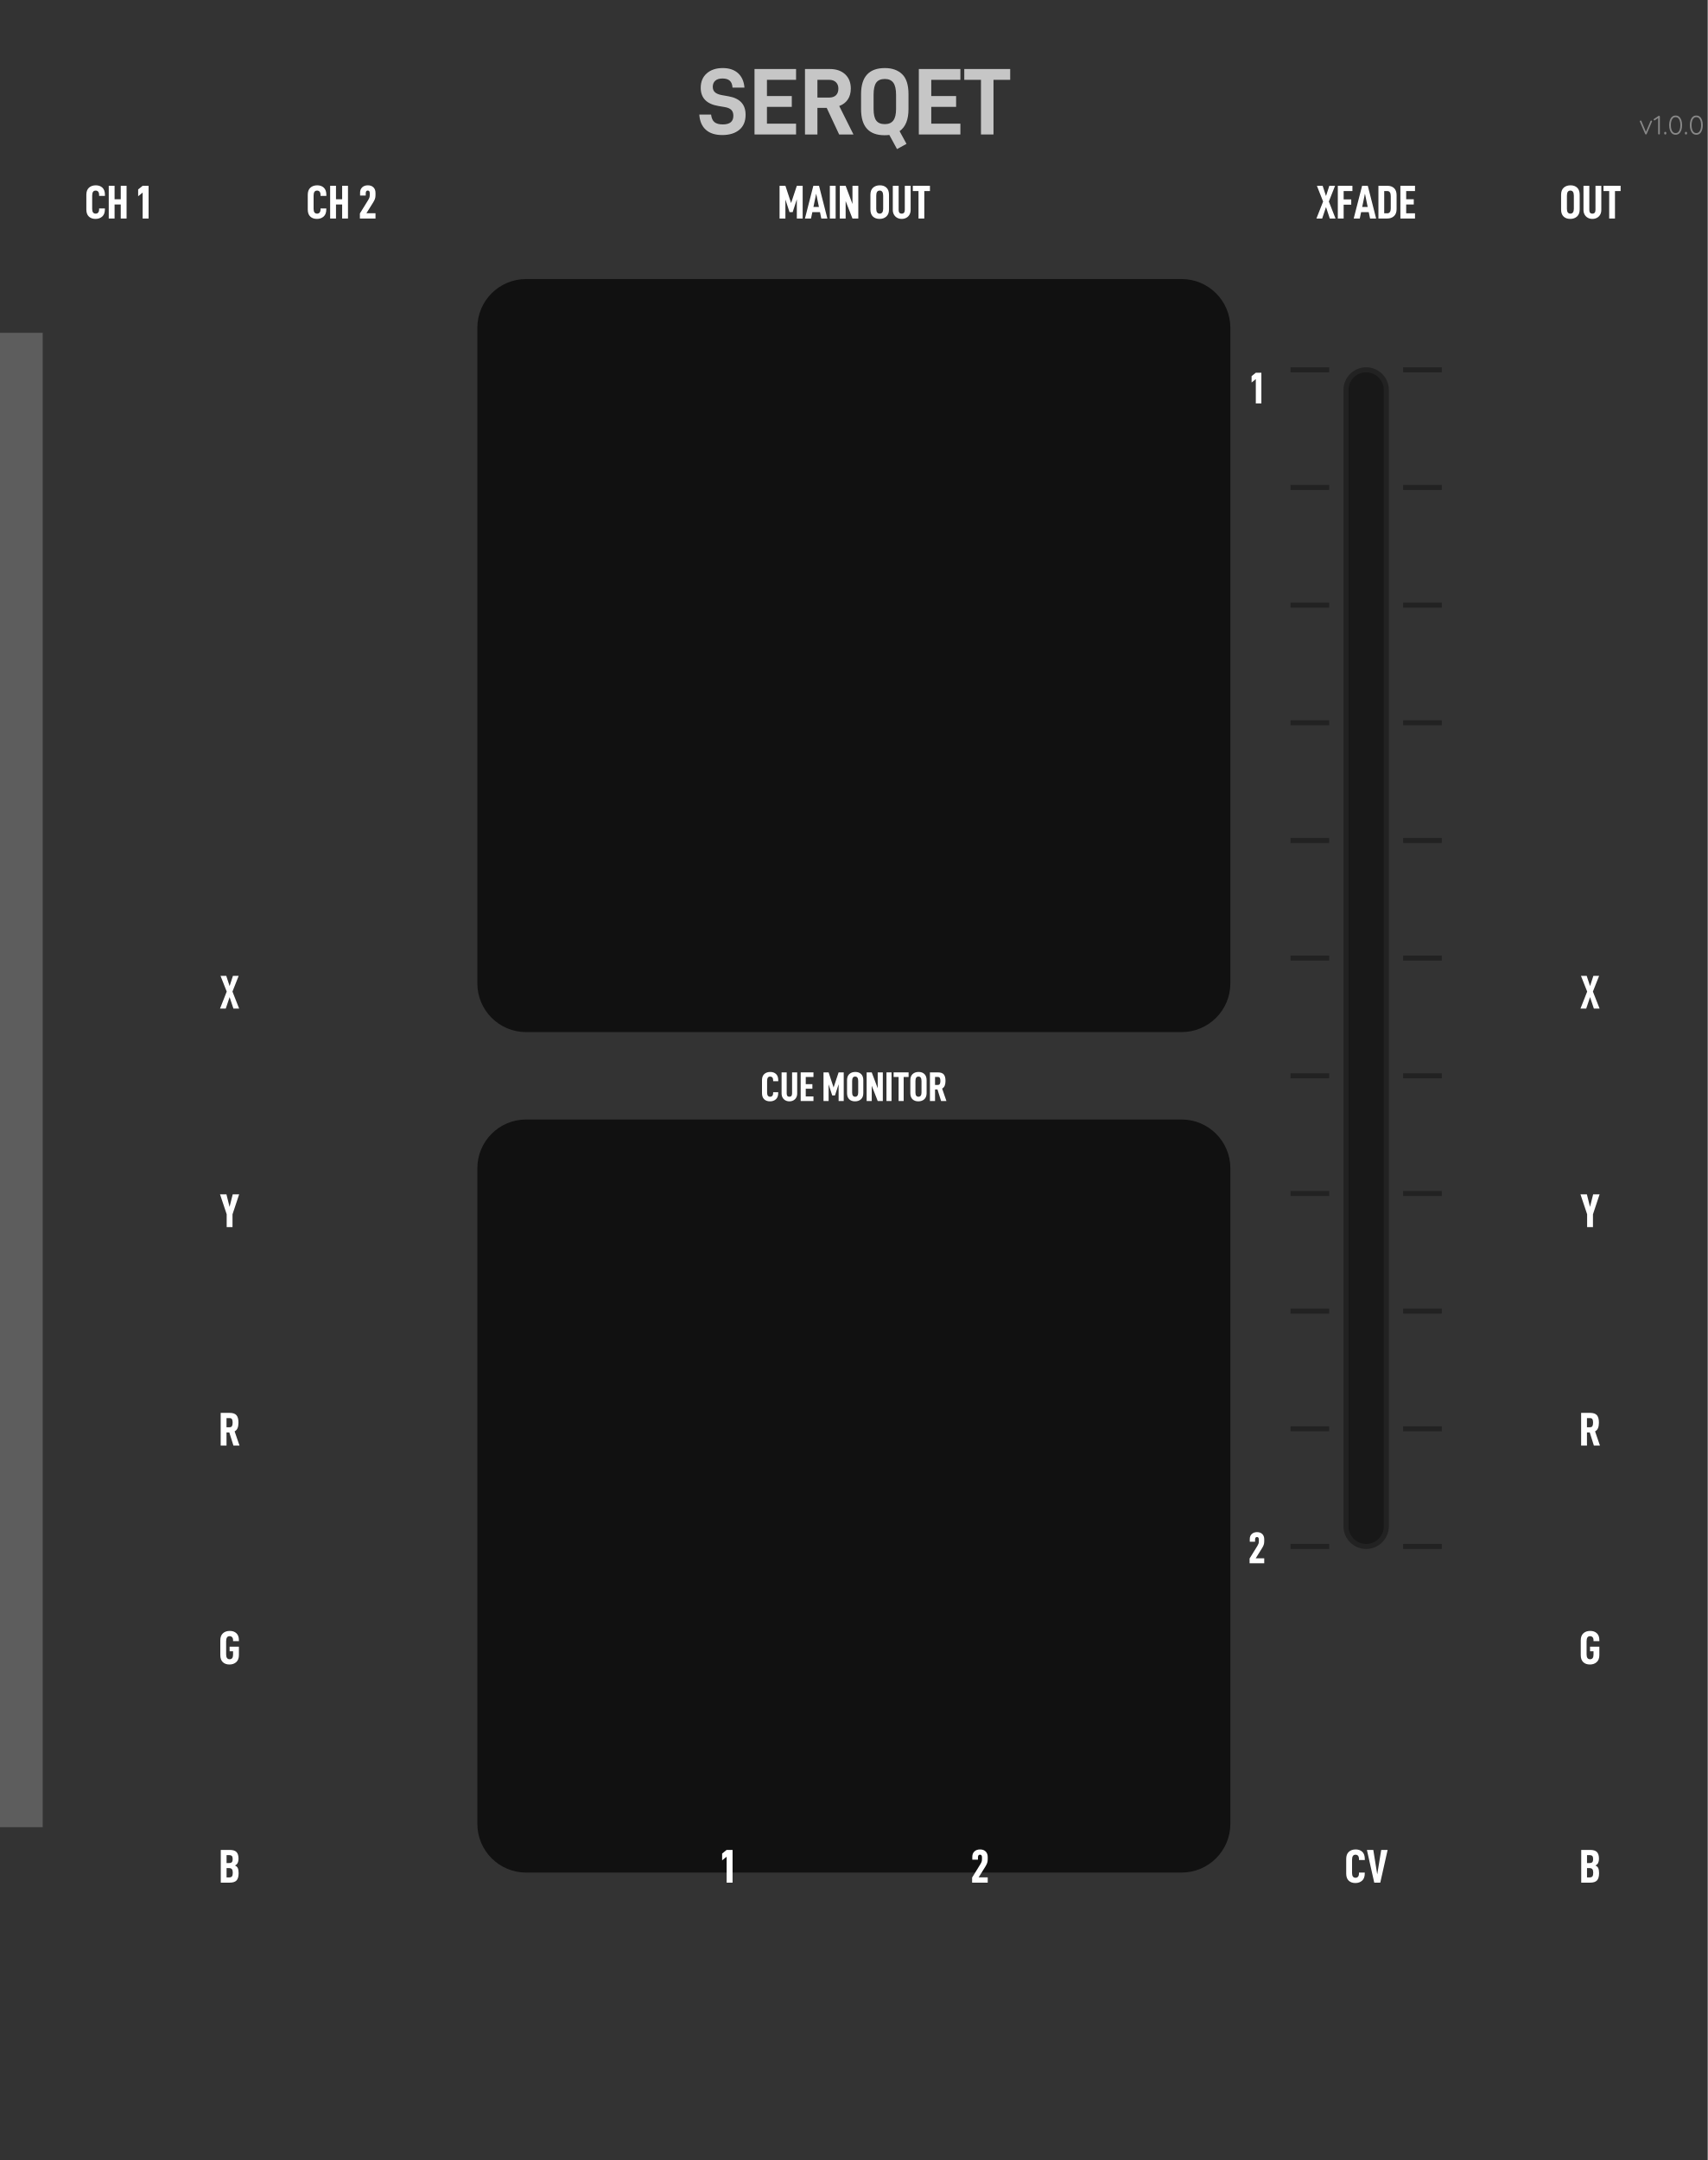
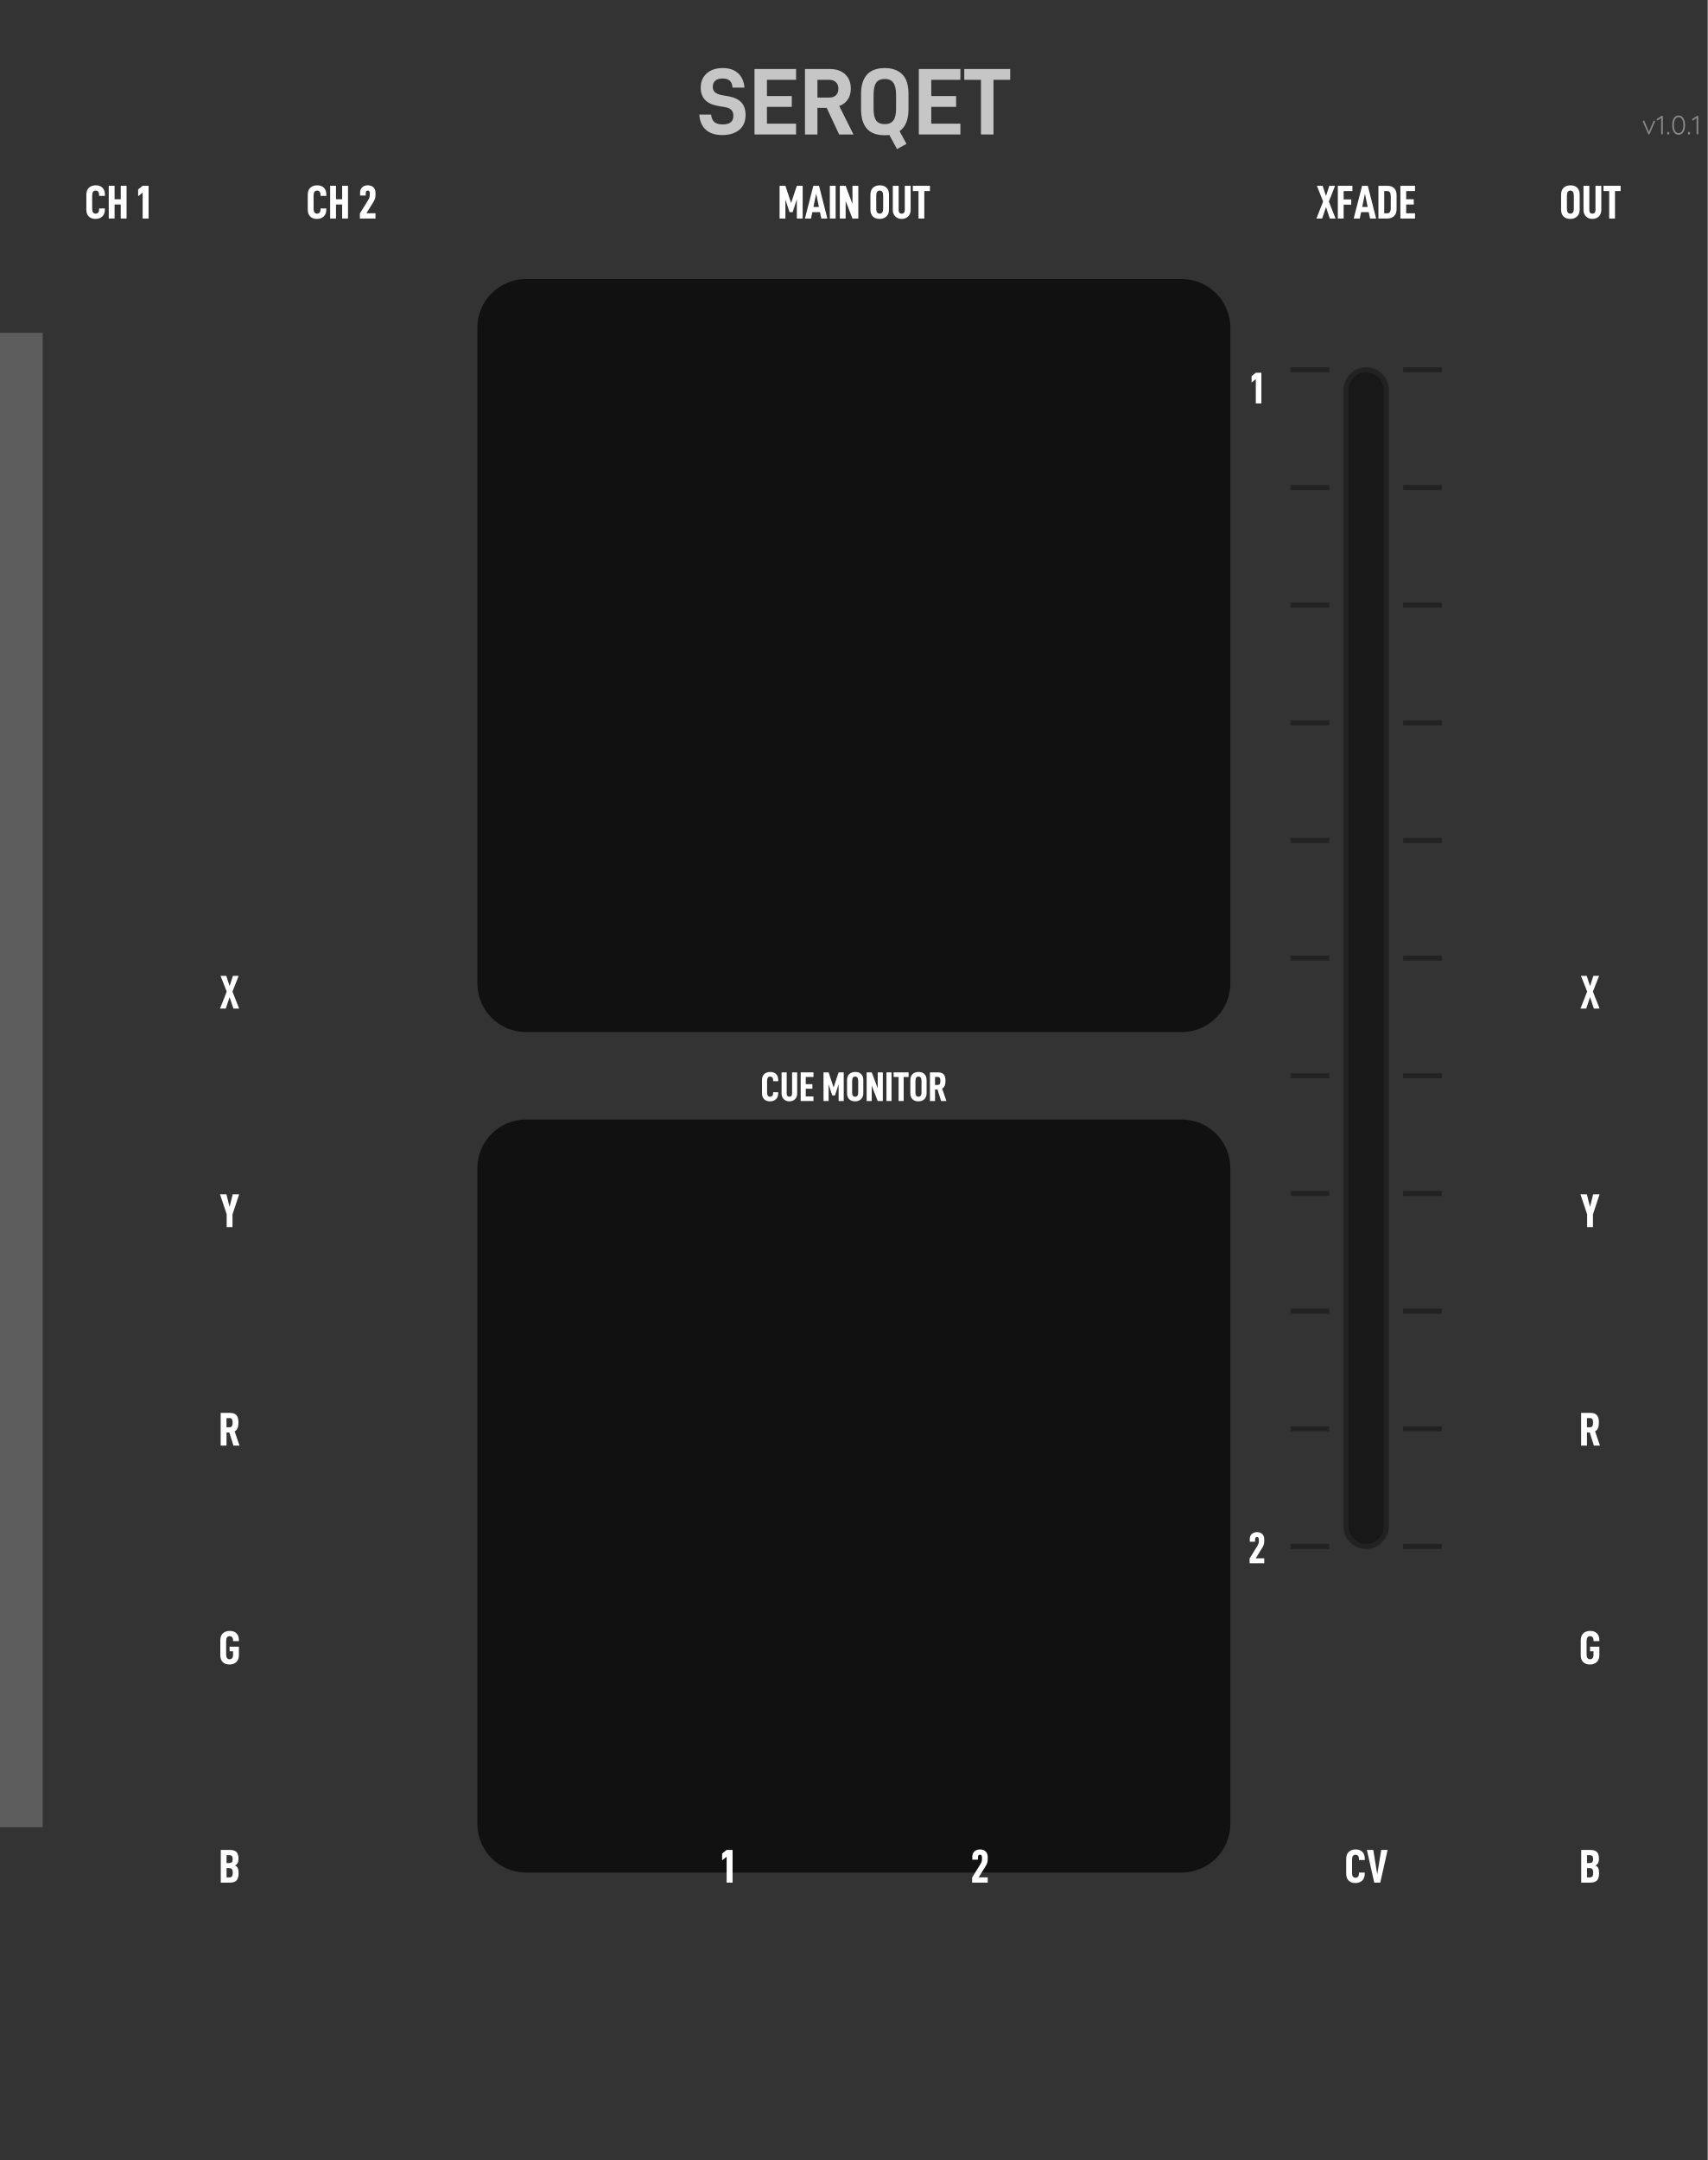
<svg xmlns="http://www.w3.org/2000/svg" width="101.60mm" height="128.50mm" viewBox="0 0 101.60 128.50">
  <rect x="0" y="0" width="101.60" height="128.50" fill="#333333" />
  <g id="palette-badge">
    <rect x="0" y="19.800" width="2.540" height="88.900" fill="#5d5d5d" stroke="none" />
  </g>
  <path d="M 94.0 49.5 Q 156.0 -6.0 267.0 -6.0 Q 380.0 -6.0 446.5 49.0 C 490.8 85.7 513.0 138.7 513.0 208.0 Q 513.0 370.0 335.0 402.0 L 262.0 415.0 Q 213.0 424.0 190.0 445.0 C 174.7 459.0 167.0 478.0 167.0 502.0 Q 167.0 543.0 193.0 566.5 C 210.3 582.2 236.0 590.0 270.0 590.0 C 303.3 590.0 328.7 582.3 346.0 567.0 C 363.3 551.7 373.0 527.3 375.0 494.0 H 501.0 Q 493.0 592.0 433.5 646.0 Q 374.0 700.0 272.0 700.0 Q 167.0 700.0 103.5 644.0 C 61.2 606.7 40.0 556.0 40.0 492.0 Q 40.0 331.0 227.0 300.0 L 292.0 289.0 Q 340.0 281.0 362.0 259.5 C 376.7 245.2 384.0 224.3 384.0 197.0 C 384.0 136.3 347.0 106.0 273.0 106.0 Q 215.0 106.0 185.5 129.5 C 165.8 145.2 153.7 172.0 149.0 210.0 H 25.0 Q 32.0 105.0 94.0 49.5 Z" fill="#c6c6c6" transform="translate(41.464,8.000) scale(0.005644,-0.005644)" />
  <path d="M 190.0 576.0 H 497.0 V 690.0 H 59.0 V 0.0 H 497.0 V 114.0 H 190.0 V 291.0 H 452.0 V 405.0 H 190.0 Z" fill="#c6c6c6" transform="translate(44.557,8.000) scale(0.005644,-0.005644)" />
  <path d="M 288.0 280.0 419.0 0.0 H 570.0 L 420.0 300.0 Q 479.0 322.0 510.5 369.0 Q 542.0 416.0 542.0 484.0 Q 542.0 579.0 482.0 634.5 Q 422.0 690.0 321.0 690.0 H 59.0 V 0.0 H 190.0 V 280.0 Z M 190.0 389.0 V 576.0 H 314.0 C 344.0 576.0 367.7 567.7 385.0 551.0 C 402.3 534.3 411.0 512.0 411.0 484.0 Q 411.0 438.0 385.5 413.5 C 368.5 397.2 344.7 389.0 314.0 389.0 Z" fill="#c6c6c6" transform="translate(47.560,8.000) scale(0.005644,-0.005644)" />
  <path d="M 456.0 35.0 C 518.7 79.0 550.0 156.3 550.0 267.0 V 425.0 Q 550.0 571.0 483.0 635.5 Q 416.0 700.0 301.0 700.0 C 133.7 700.0 50.0 608.3 50.0 425.0 V 267.0 C 50.0 83.7 132.3 -8.0 297.0 -8.0 Q 324.0 -8.0 348.0 -5.0 L 429.0 -154.0 L 529.0 -99.0 Z M 210.0 146.5 C 191.3 171.5 182.0 212.3 182.0 269.0 V 418.0 Q 182.0 508.0 210.0 546.5 C 228.7 572.2 259.0 585.0 301.0 585.0 Q 361.0 585.0 390.0 545.5 C 409.3 519.2 419.0 476.7 419.0 418.0 V 269.0 Q 419.0 186.0 390.0 147.5 C 370.7 121.8 341.0 109.0 301.0 109.0 Q 238.0 109.0 210.0 146.5 Z" fill="#c6c6c6" transform="translate(50.947,8.000) scale(0.005644,-0.005644)" />
  <path d="M 190.0 576.0 H 497.0 V 690.0 H 59.0 V 0.0 H 497.0 V 114.0 H 190.0 V 291.0 H 452.0 V 405.0 H 190.0 Z" fill="#c6c6c6" transform="translate(54.333,8.000) scale(0.005644,-0.005644)" />
  <path d="M 490.0 576.0 V 690.0 H 6.0 V 576.0 H 182.0 V 0.0 H 314.0 V 576.0 Z" fill="#c6c6c6" transform="translate(57.336,8.000) scale(0.005644,-0.005644)" />
-   <path d="M 67.0 522.0 Q 52.0 522.0 44.0 513.0 Q 36.0 504.0 36.0 493.0 Q 36.0 489.0 37.0 485.0 Q 38.0 481.0 39.0 479.0 L 236.0 19.0 Q 240.0 10.0 248.5 4.5 Q 257.0 -1.0 266.0 0.0 Q 285.0 1.0 293.0 19.0 L 489.0 479.0 Q 490.0 483.0 491.5 486.5 Q 493.0 490.0 493.0 496.0 Q 493.0 508.0 484.0 514.5 Q 475.0 521.0 465.0 521.0 Q 444.0 522.0 436.0 502.0 L 265.2 97.4 L 95.0 502.0 Q 91.0 512.0 83.0 517.0 Q 75.0 522.0 67.0 522.0 Z" fill="#888888" transform="translate(97.505,8.000) scale(0.001587,-0.001587)" />
-   <path d="M 226.0 0.0 Q 240.0 0.0 249.0 9.0 Q 258.0 18.0 258.0 30.0 V 670.0 Q 258.0 682.0 251.0 690.5 Q 244.0 699.0 231.0 700.0 Q 226.0 701.0 219.5 700.0 Q 213.0 699.0 207.0 695.0 L 40.0 584.0 Q 24.0 575.0 24.0 559.0 Q 24.0 547.0 33.5 537.0 Q 43.0 527.0 55.0 527.0 Q 64.0 527.0 72.0 533.0 L 194.0 614.6 V 30.0 Q 194.0 18.0 203.0 9.0 Q 212.0 0.0 226.0 0.0 Z" fill="#888888" transform="translate(98.344,8.000) scale(0.001587,-0.001587)" />
-   <path d="M 87.0 0.0 H 94.0 Q 111.0 0.0 120.0 11.0 Q 129.0 22.0 129.0 39.0 V 60.0 Q 129.0 78.0 120.0 88.0 Q 111.0 98.0 94.0 98.0 H 87.0 Q 70.0 98.0 61.0 88.0 Q 52.0 78.0 52.0 60.0 V 39.0 Q 52.0 22.0 61.0 11.0 Q 70.0 0.0 87.0 0.0 Z" fill="#888888" transform="translate(98.932,8.000) scale(0.001587,-0.001587)" />
-   <path d="M 297.0 -10.0 Q 379.0 -10.0 432.5 38.0 Q 486.0 86.0 513.0 167.5 Q 540.0 249.0 540.0 350.0 Q 540.0 452.0 513.0 533.5 Q 486.0 615.0 432.5 662.5 Q 379.0 710.0 297.0 710.0 Q 217.0 710.0 163.0 662.5 Q 109.0 615.0 82.0 533.5 Q 55.0 452.0 55.0 350.0 Q 55.0 249.0 82.0 167.5 Q 109.0 86.0 163.0 38.0 Q 217.0 -10.0 297.0 -10.0 Z M 297.0 52.0 Q 239.0 52.0 199.5 89.0 Q 160.0 126.0 139.5 193.5 Q 119.0 261.0 119.0 350.0 Q 119.0 440.0 139.5 507.5 Q 160.0 575.0 199.5 612.0 Q 239.0 649.0 297.0 649.0 Q 356.0 649.0 395.5 612.0 Q 435.0 575.0 455.5 507.5 Q 476.0 440.0 476.0 350.0 Q 476.0 261.0 455.5 193.5 Q 435.0 126.0 395.5 89.0 Q 356.0 52.0 297.0 52.0 Z" fill="#888888" transform="translate(99.219,8.000) scale(0.001587,-0.001587)" />
-   <path d="M 87.0 0.0 H 94.0 Q 111.0 0.0 120.0 11.0 Q 129.0 22.0 129.0 39.0 V 60.0 Q 129.0 78.0 120.0 88.0 Q 111.0 98.0 94.0 98.0 H 87.0 Q 70.0 98.0 61.0 88.0 Q 52.0 78.0 52.0 60.0 V 39.0 Q 52.0 22.0 61.0 11.0 Q 70.0 0.0 87.0 0.0 Z" fill="#888888" transform="translate(100.164,8.000) scale(0.001587,-0.001587)" />
-   <path d="M 297.0 -10.0 Q 379.0 -10.0 432.5 38.0 Q 486.0 86.0 513.0 167.5 Q 540.0 249.0 540.0 350.0 Q 540.0 452.0 513.0 533.5 Q 486.0 615.0 432.5 662.5 Q 379.0 710.0 297.0 710.0 Q 217.0 710.0 163.0 662.5 Q 109.0 615.0 82.0 533.5 Q 55.0 452.0 55.0 350.0 Q 55.0 249.0 82.0 167.5 Q 109.0 86.0 163.0 38.0 Q 217.0 -10.0 297.0 -10.0 Z M 297.0 52.0 Q 239.0 52.0 199.5 89.0 Q 160.0 126.0 139.5 193.5 Q 119.0 261.0 119.0 350.0 Q 119.0 440.0 139.5 507.5 Q 160.0 575.0 199.5 612.0 Q 239.0 649.0 297.0 649.0 Q 356.0 649.0 395.5 612.0 Q 435.0 575.0 455.5 507.5 Q 476.0 440.0 476.0 350.0 Q 476.0 261.0 455.5 193.5 Q 435.0 126.0 395.5 89.0 Q 356.0 52.0 297.0 52.0 Z" fill="#888888" transform="translate(100.451,8.000) scale(0.001587,-0.001587)" />
+   <path d="M 67.0 522.0 Q 52.0 522.0 44.0 513.0 Q 36.0 504.0 36.0 493.0 Q 36.0 489.0 37.0 485.0 Q 38.0 481.0 39.0 479.0 L 236.0 19.0 Q 240.0 10.0 248.5 4.5 Q 257.0 -1.0 266.0 0.0 Q 285.0 1.0 293.0 19.0 L 489.0 479.0 Q 490.0 483.0 491.5 486.5 Q 493.0 490.0 493.0 496.0 Q 493.0 508.0 484.0 514.5 Q 475.0 521.0 465.0 521.0 Q 444.0 522.0 436.0 502.0 L 265.2 97.4 L 95.0 502.0 Q 91.0 512.0 83.0 517.0 Q 75.0 522.0 67.0 522.0 Z" fill="#888888" transform="translate(97.683,8.000) scale(0.001587,-0.001587)" />
+   <path d="M 226.0 0.0 Q 240.0 0.0 249.0 9.0 Q 258.0 18.0 258.0 30.0 V 670.0 Q 258.0 682.0 251.0 690.5 Q 244.0 699.0 231.0 700.0 Q 226.0 701.0 219.5 700.0 Q 213.0 699.0 207.0 695.0 L 40.0 584.0 Q 24.0 575.0 24.0 559.0 Q 24.0 547.0 33.5 537.0 Q 43.0 527.0 55.0 527.0 Q 64.0 527.0 72.0 533.0 L 194.0 614.6 V 30.0 Q 194.0 18.0 203.0 9.0 Q 212.0 0.0 226.0 0.0 Z" fill="#888888" transform="translate(98.523,8.000) scale(0.001587,-0.001587)" />
+   <path d="M 87.0 0.0 H 94.0 Q 111.0 0.0 120.0 11.0 Q 129.0 22.0 129.0 39.0 V 60.0 Q 129.0 78.0 120.0 88.0 Q 111.0 98.0 94.0 98.0 H 87.0 Q 70.0 98.0 61.0 88.0 Q 52.0 78.0 52.0 60.0 V 39.0 Q 52.0 22.0 61.0 11.0 Q 70.0 0.0 87.0 0.0 Z" fill="#888888" transform="translate(99.110,8.000) scale(0.001587,-0.001587)" />
+   <path d="M 297.0 -10.0 Q 379.0 -10.0 432.5 38.0 Q 486.0 86.0 513.0 167.5 Q 540.0 249.0 540.0 350.0 Q 540.0 452.0 513.0 533.5 Q 486.0 615.0 432.5 662.5 Q 379.0 710.0 297.0 710.0 Q 217.0 710.0 163.0 662.5 Q 109.0 615.0 82.0 533.5 Q 55.0 452.0 55.0 350.0 Q 55.0 249.0 82.0 167.5 Q 109.0 86.0 163.0 38.0 Q 217.0 -10.0 297.0 -10.0 Z M 297.0 52.0 Q 239.0 52.0 199.5 89.0 Q 160.0 126.0 139.5 193.5 Q 119.0 261.0 119.0 350.0 Q 119.0 440.0 139.5 507.5 Q 160.0 575.0 199.5 612.0 Q 239.0 649.0 297.0 649.0 Q 356.0 649.0 395.5 612.0 Q 435.0 575.0 455.5 507.5 Q 476.0 440.0 476.0 350.0 Q 476.0 261.0 455.5 193.5 Q 435.0 126.0 395.5 89.0 Q 356.0 52.0 297.0 52.0 Z" fill="#888888" transform="translate(99.398,8.000) scale(0.001587,-0.001587)" />
+   <path d="M 87.0 0.0 H 94.0 Q 111.0 0.0 120.0 11.0 Q 129.0 22.0 129.0 39.0 V 60.0 Q 129.0 78.0 120.0 88.0 Q 111.0 98.0 94.0 98.0 H 87.0 Q 70.0 98.0 61.0 88.0 Q 52.0 78.0 52.0 60.0 V 39.0 Q 52.0 22.0 61.0 11.0 Q 70.0 0.0 87.0 0.0 Z" fill="#888888" transform="translate(100.342,8.000) scale(0.001587,-0.001587)" />
+   <path d="M 226.0 0.0 Q 240.0 0.0 249.0 9.0 Q 258.0 18.0 258.0 30.0 V 670.0 Q 258.0 682.0 251.0 690.5 Q 244.0 699.0 231.0 700.0 Q 226.0 701.0 219.5 700.0 Q 213.0 699.0 207.0 695.0 L 40.0 584.0 Q 24.0 575.0 24.0 559.0 Q 24.0 547.0 33.5 537.0 Q 43.0 527.0 55.0 527.0 Q 64.0 527.0 72.0 533.0 L 194.0 614.6 V 30.0 Q 194.0 18.0 203.0 9.0 Q 212.0 0.0 226.0 0.0 Z" fill="#888888" transform="translate(100.630,8.000) scale(0.001587,-0.001587)" />
  <path d="M 90.0 42.5 C 124.7 8.8 171.7 -8.0 231.0 -8.0 Q 318.0 -8.0 373.5 42.5 Q 429.0 93.0 429.0 193.0 V 212.0 H 307.0 V 194.0 Q 307.0 149.0 287.5 126.0 C 274.5 110.7 257.0 103.0 235.0 103.0 C 185.7 103.0 161.0 136.7 161.0 204.0 V 481.0 Q 161.0 535.0 178.5 562.0 Q 196.0 589.0 235.0 589.0 Q 268.0 589.0 287.5 566.5 Q 307.0 544.0 307.0 497.0 V 477.0 H 430.0 V 498.0 Q 430.0 600.0 377.0 650.0 C 341.7 683.3 295.3 700.0 238.0 700.0 Q 148.0 700.0 93.0 649.5 C 56.3 615.8 38.0 566.3 38.0 501.0 V 190.0 Q 38.0 93.0 90.0 42.5 Z" fill="#ffffff" transform="translate(5.030,13.000) scale(0.002822,-0.002822)" />
  <path d="M 418.0 690.0 H 295.0 V 406.0 H 165.0 V 690.0 H 42.0 V 0.0 H 165.0 V 296.0 H 295.0 V 0.0 H 418.0 Z" fill="#ffffff" transform="translate(6.351,13.000) scale(0.002822,-0.002822)" />
  <path d="" fill="#ffffff" transform="translate(7.649,13.000) scale(0.002822,-0.002822)" />
  <path d="M 122.0 547.0 V 0.0 H 247.0 V 690.0 H 122.0 L 27.0 613.0 V 470.0 Z" fill="#ffffff" transform="translate(8.143,13.000) scale(0.002822,-0.002822)" />
  <path d="M 90.0 42.5 C 124.7 8.8 171.7 -8.0 231.0 -8.0 Q 318.0 -8.0 373.5 42.5 Q 429.0 93.0 429.0 193.0 V 212.0 H 307.0 V 194.0 Q 307.0 149.0 287.5 126.0 C 274.5 110.7 257.0 103.0 235.0 103.0 C 185.7 103.0 161.0 136.7 161.0 204.0 V 481.0 Q 161.0 535.0 178.5 562.0 Q 196.0 589.0 235.0 589.0 Q 268.0 589.0 287.5 566.5 Q 307.0 544.0 307.0 497.0 V 477.0 H 430.0 V 498.0 Q 430.0 600.0 377.0 650.0 C 341.7 683.3 295.3 700.0 238.0 700.0 Q 148.0 700.0 93.0 649.5 C 56.3 615.8 38.0 566.3 38.0 501.0 V 190.0 Q 38.0 93.0 90.0 42.5 Z" fill="#ffffff" transform="translate(18.203,13.000) scale(0.002822,-0.002822)" />
  <path d="M 418.0 690.0 H 295.0 V 406.0 H 165.0 V 690.0 H 42.0 V 0.0 H 165.0 V 296.0 H 295.0 V 0.0 H 418.0 Z" fill="#ffffff" transform="translate(19.524,13.000) scale(0.002822,-0.002822)" />
  <path d="" fill="#ffffff" transform="translate(20.822,13.000) scale(0.002822,-0.002822)" />
  <path d="M 34.0 107.0 V 0.0 H 363.0 V 111.0 H 171.0 L 313.0 338.0 C 330.3 366.0 343.0 391.2 351.0 413.5 Q 363.0 447.0 363.0 492.0 V 541.0 C 363.0 589.7 348.5 628.3 319.5 657.0 C 290.5 685.7 251.3 700.0 202.0 700.0 Q 128.0 700.0 83.0 658.0 Q 38.0 616.0 38.0 545.0 V 484.0 H 157.0 V 530.0 Q 157.0 590.0 199.0 590.0 C 227.7 590.0 242.0 571.7 242.0 535.0 V 496.0 Q 242.0 463.0 234.5 441.5 Q 227.0 420.0 209.0 390.0 Z" fill="#ffffff" transform="translate(21.316,13.000) scale(0.002822,-0.002822)" />
  <path d="M 529.0 690.0 H 406.0 L 285.0 326.0 L 165.0 690.0 H 42.0 V 0.0 H 165.0 V 401.0 L 252.0 134.0 H 318.0 L 406.0 404.0 V 0.0 H 529.0 Z" fill="#ffffff" transform="translate(46.262,13.000) scale(0.002822,-0.002822)" />
  <path d="M 323.0 134.0 351.0 0.0 H 479.0 L 303.0 690.0 H 183.0 L 6.0 0.0 H 134.0 L 162.0 134.0 Z M 301.0 244.0 H 185.0 L 243.0 524.0 Z" fill="#ffffff" transform="translate(47.873,13.000) scale(0.002822,-0.002822)" />
  <path d="M 46.0 690.0 V 0.0 H 168.0 V 690.0 Z" fill="#ffffff" transform="translate(49.242,13.000) scale(0.002822,-0.002822)" />
  <path d="M 432.0 690.0 H 309.0 V 306.0 L 165.0 690.0 H 42.0 V 0.0 H 165.0 V 368.0 L 309.0 0.0 H 432.0 Z" fill="#ffffff" transform="translate(49.846,13.000) scale(0.002822,-0.002822)" />
  <path d="" fill="#ffffff" transform="translate(51.184,13.000) scale(0.002822,-0.002822)" />
  <path d="M 90.0 42.5 C 124.7 8.8 171.7 -8.0 231.0 -8.0 Q 319.0 -8.0 374.5 43.0 Q 430.0 94.0 430.0 190.0 V 501.0 Q 430.0 599.0 377.5 649.5 C 342.5 683.2 296.0 700.0 238.0 700.0 Q 148.0 700.0 93.0 649.5 C 56.3 615.8 38.0 566.3 38.0 501.0 V 190.0 Q 38.0 93.0 90.0 42.5 Z M 288.5 129.5 C 276.2 111.8 258.3 103.0 235.0 103.0 C 185.7 103.0 161.0 136.7 161.0 204.0 V 481.0 Q 161.0 535.0 178.5 562.0 Q 196.0 589.0 235.0 589.0 C 259.0 589.0 277.0 579.8 289.0 561.5 C 301.0 543.2 307.0 516.3 307.0 481.0 V 204.0 Q 307.0 156.0 288.5 129.5 Z" fill="#ffffff" transform="translate(51.678,13.000) scale(0.002822,-0.002822)" />
  <path d="M 133.5 15.5 C 161.8 -0.2 194.0 -8.0 230.0 -8.0 Q 284.0 -8.0 327.0 15.5 Q 370.0 39.0 394.0 82.0 Q 418.0 125.0 418.0 181.0 V 690.0 H 295.0 V 184.0 Q 295.0 103.0 230.0 103.0 Q 197.0 103.0 181.0 122.5 C 170.3 135.5 165.0 156.0 165.0 184.0 V 690.0 H 42.0 V 181.0 Q 42.0 125.0 66.5 82.0 Q 91.0 39.0 133.5 15.5 Z" fill="#ffffff" transform="translate(52.999,13.000) scale(0.002822,-0.002822)" />
  <path d="M 365.0 579.0 V 690.0 H 4.0 V 579.0 H 124.0 V 0.0 H 246.0 V 579.0 Z" fill="#ffffff" transform="translate(54.297,13.000) scale(0.002822,-0.002822)" />
  <path d="M 147.0 358.0 6.0 0.0 H 127.0 L 208.0 241.0 L 288.0 0.0 H 409.0 L 268.0 358.0 L 399.0 690.0 H 278.0 L 208.0 474.0 L 137.0 690.0 H 16.0 Z" fill="#ffffff" transform="translate(78.304,13.000) scale(0.002822,-0.002822)" />
  <path d="M 165.0 579.0 H 350.0 V 690.0 H 42.0 V 0.0 H 165.0 V 292.0 H 325.0 V 403.0 H 165.0 Z" fill="#ffffff" transform="translate(79.475,13.000) scale(0.002822,-0.002822)" />
  <path d="M 323.0 134.0 351.0 0.0 H 479.0 L 303.0 690.0 H 183.0 L 6.0 0.0 H 134.0 L 162.0 134.0 Z M 301.0 244.0 H 185.0 L 243.0 524.0 Z" fill="#ffffff" transform="translate(80.522,13.000) scale(0.002822,-0.002822)" />
  <path d="M 42.0 690.0 V 0.0 H 227.0 Q 315.0 0.0 370.0 50.5 C 406.7 84.2 425.0 133.3 425.0 198.0 V 492.0 Q 425.0 590.0 372.5 640.0 C 337.5 673.3 291.0 690.0 233.0 690.0 Z M 230.0 110.0 H 164.0 V 579.0 H 230.0 C 254.0 579.0 272.0 569.8 284.0 551.5 Q 302.0 524.0 302.0 471.0 V 212.0 Q 302.0 164.0 283.5 137.0 Q 265.0 110.0 230.0 110.0 Z" fill="#ffffff" transform="translate(81.891,13.000) scale(0.002822,-0.002822)" />
  <path d="M 164.0 579.0 H 350.0 V 690.0 H 42.0 V 0.0 H 350.0 V 110.0 H 164.0 V 296.0 H 324.0 V 406.0 H 164.0 Z" fill="#ffffff" transform="translate(83.198,13.000) scale(0.002822,-0.002822)" />
  <path d="M 90.0 42.5 C 124.7 8.8 171.7 -8.0 231.0 -8.0 Q 319.0 -8.0 374.5 43.0 Q 430.0 94.0 430.0 190.0 V 501.0 Q 430.0 599.0 377.5 649.5 C 342.5 683.2 296.0 700.0 238.0 700.0 Q 148.0 700.0 93.0 649.5 C 56.3 615.8 38.0 566.3 38.0 501.0 V 190.0 Q 38.0 93.0 90.0 42.5 Z M 288.5 129.5 C 276.2 111.8 258.3 103.0 235.0 103.0 C 185.7 103.0 161.0 136.7 161.0 204.0 V 481.0 Q 161.0 535.0 178.5 562.0 Q 196.0 589.0 235.0 589.0 C 259.0 589.0 277.0 579.8 289.0 561.5 C 301.0 543.2 307.0 516.3 307.0 481.0 V 204.0 Q 307.0 156.0 288.5 129.5 Z" fill="#ffffff" transform="translate(92.770,13.000) scale(0.002822,-0.002822)" />
  <path d="M 133.5 15.5 C 161.8 -0.2 194.0 -8.0 230.0 -8.0 Q 284.0 -8.0 327.0 15.5 Q 370.0 39.0 394.0 82.0 Q 418.0 125.0 418.0 181.0 V 690.0 H 295.0 V 184.0 Q 295.0 103.0 230.0 103.0 Q 197.0 103.0 181.0 122.5 C 170.3 135.5 165.0 156.0 165.0 184.0 V 690.0 H 42.0 V 181.0 Q 42.0 125.0 66.5 82.0 Q 91.0 39.0 133.5 15.5 Z" fill="#ffffff" transform="translate(94.091,13.000) scale(0.002822,-0.002822)" />
  <path d="M 365.0 579.0 V 690.0 H 4.0 V 579.0 H 124.0 V 0.0 H 246.0 V 579.0 Z" fill="#ffffff" transform="translate(95.389,13.000) scale(0.002822,-0.002822)" />
  <rect x="28.80" y="17.00" width="44.00" height="44.00" rx="2.5" ry="2.5" fill="#111111" stroke="#111111" stroke-width="0.8" />
  <rect x="28.80" y="67.00" width="44.00" height="44.00" rx="2.5" ry="2.5" fill="#111111" stroke="#111111" stroke-width="0.8" />
  <path d="M 90.0 42.5 C 124.7 8.8 171.7 -8.0 231.0 -8.0 Q 318.0 -8.0 373.5 42.5 Q 429.0 93.0 429.0 193.0 V 212.0 H 307.0 V 194.0 Q 307.0 149.0 287.5 126.0 C 274.5 110.7 257.0 103.0 235.0 103.0 C 185.7 103.0 161.0 136.7 161.0 204.0 V 481.0 Q 161.0 535.0 178.5 562.0 Q 196.0 589.0 235.0 589.0 Q 268.0 589.0 287.5 566.5 Q 307.0 544.0 307.0 497.0 V 477.0 H 430.0 V 498.0 Q 430.0 600.0 377.0 650.0 C 341.7 683.3 295.3 700.0 238.0 700.0 Q 148.0 700.0 93.0 649.5 C 56.3 615.8 38.0 566.3 38.0 501.0 V 190.0 Q 38.0 93.0 90.0 42.5 Z" fill="#ffffff" transform="translate(45.241,65.500) scale(0.002469,-0.002469)" />
  <path d="M 133.5 15.5 C 161.8 -0.2 194.0 -8.0 230.0 -8.0 Q 284.0 -8.0 327.0 15.5 Q 370.0 39.0 394.0 82.0 Q 418.0 125.0 418.0 181.0 V 690.0 H 295.0 V 184.0 Q 295.0 103.0 230.0 103.0 Q 197.0 103.0 181.0 122.5 C 170.3 135.5 165.0 156.0 165.0 184.0 V 690.0 H 42.0 V 181.0 Q 42.0 125.0 66.5 82.0 Q 91.0 39.0 133.5 15.5 Z" fill="#ffffff" transform="translate(46.397,65.500) scale(0.002469,-0.002469)" />
  <path d="M 164.0 579.0 H 350.0 V 690.0 H 42.0 V 0.0 H 350.0 V 110.0 H 164.0 V 296.0 H 324.0 V 406.0 H 164.0 Z" fill="#ffffff" transform="translate(47.533,65.500) scale(0.002469,-0.002469)" />
  <path d="" fill="#ffffff" transform="translate(48.459,65.500) scale(0.002469,-0.002469)" />
  <path d="M 529.0 690.0 H 406.0 L 285.0 326.0 L 165.0 690.0 H 42.0 V 0.0 H 165.0 V 401.0 L 252.0 134.0 H 318.0 L 406.0 404.0 V 0.0 H 529.0 Z" fill="#ffffff" transform="translate(48.891,65.500) scale(0.002469,-0.002469)" />
  <path d="M 90.0 42.5 C 124.7 8.8 171.7 -8.0 231.0 -8.0 Q 319.0 -8.0 374.5 43.0 Q 430.0 94.0 430.0 190.0 V 501.0 Q 430.0 599.0 377.5 649.5 C 342.5 683.2 296.0 700.0 238.0 700.0 Q 148.0 700.0 93.0 649.5 C 56.3 615.8 38.0 566.3 38.0 501.0 V 190.0 Q 38.0 93.0 90.0 42.5 Z M 288.5 129.5 C 276.2 111.8 258.3 103.0 235.0 103.0 C 185.7 103.0 161.0 136.7 161.0 204.0 V 481.0 Q 161.0 535.0 178.5 562.0 Q 196.0 589.0 235.0 589.0 C 259.0 589.0 277.0 579.8 289.0 561.5 C 301.0 543.2 307.0 516.3 307.0 481.0 V 204.0 Q 307.0 156.0 288.5 129.5 Z" fill="#ffffff" transform="translate(50.301,65.500) scale(0.002469,-0.002469)" />
  <path d="M 432.0 690.0 H 309.0 V 306.0 L 165.0 690.0 H 42.0 V 0.0 H 165.0 V 368.0 L 309.0 0.0 H 432.0 Z" fill="#ffffff" transform="translate(51.457,65.500) scale(0.002469,-0.002469)" />
  <path d="M 46.0 690.0 V 0.0 H 168.0 V 690.0 Z" fill="#ffffff" transform="translate(52.627,65.500) scale(0.002469,-0.002469)" />
  <path d="M 365.0 579.0 V 690.0 H 4.0 V 579.0 H 124.0 V 0.0 H 246.0 V 579.0 Z" fill="#ffffff" transform="translate(53.156,65.500) scale(0.002469,-0.002469)" />
  <path d="M 90.0 42.5 C 124.7 8.8 171.7 -8.0 231.0 -8.0 Q 319.0 -8.0 374.5 43.0 Q 430.0 94.0 430.0 190.0 V 501.0 Q 430.0 599.0 377.5 649.5 C 342.5 683.2 296.0 700.0 238.0 700.0 Q 148.0 700.0 93.0 649.5 C 56.3 615.8 38.0 566.3 38.0 501.0 V 190.0 Q 38.0 93.0 90.0 42.5 Z M 288.5 129.5 C 276.2 111.8 258.3 103.0 235.0 103.0 C 185.7 103.0 161.0 136.7 161.0 204.0 V 481.0 Q 161.0 535.0 178.5 562.0 Q 196.0 589.0 235.0 589.0 C 259.0 589.0 277.0 579.8 289.0 561.5 C 301.0 543.2 307.0 516.3 307.0 481.0 V 204.0 Q 307.0 156.0 288.5 129.5 Z" fill="#ffffff" transform="translate(54.067,65.500) scale(0.002469,-0.002469)" />
  <path d="M 224.0 277.0 311.0 0.0 H 439.0 L 336.0 300.0 Q 379.0 323.0 398.0 369.0 C 410.7 399.7 417.0 438.0 417.0 484.0 Q 417.0 592.0 374.5 641.0 C 346.2 673.7 298.0 690.0 230.0 690.0 H 42.0 V 0.0 H 165.0 V 277.0 Z M 165.0 387.0 V 580.0 H 229.0 Q 267.0 580.0 280.5 556.0 Q 294.0 532.0 294.0 484.0 C 294.0 452.0 289.3 427.8 280.0 411.5 C 270.7 395.2 253.7 387.0 229.0 387.0 Z" fill="#ffffff" transform="translate(55.223,65.500) scale(0.002469,-0.002469)" />
  <path d="M 122.0 547.0 V 0.0 H 247.0 V 690.0 H 122.0 L 27.0 613.0 V 470.0 Z" fill="#ffffff" transform="translate(42.887,112.000) scale(0.002822,-0.002822)" />
  <path d="M 34.0 107.0 V 0.0 H 363.0 V 111.0 H 171.0 L 313.0 338.0 C 330.3 366.0 343.0 391.2 351.0 413.5 Q 363.0 447.0 363.0 492.0 V 541.0 C 363.0 589.7 348.5 628.3 319.5 657.0 C 290.5 685.7 251.3 700.0 202.0 700.0 Q 128.0 700.0 83.0 658.0 Q 38.0 616.0 38.0 545.0 V 484.0 H 157.0 V 530.0 Q 157.0 590.0 199.0 590.0 C 227.7 590.0 242.0 571.7 242.0 535.0 V 496.0 Q 242.0 463.0 234.5 441.5 Q 227.0 420.0 209.0 390.0 Z" fill="#ffffff" transform="translate(57.740,112.000) scale(0.002822,-0.002822)" />
  <path d="M 147.0 358.0 6.0 0.0 H 127.0 L 208.0 241.0 L 288.0 0.0 H 409.0 L 268.0 358.0 L 399.0 690.0 H 278.0 L 208.0 474.0 L 137.0 690.0 H 16.0 Z" fill="#ffffff" transform="translate(13.074,60.000) scale(0.002822,-0.002822)" />
  <path d="M 147.0 358.0 6.0 0.0 H 127.0 L 208.0 241.0 L 288.0 0.0 H 409.0 L 268.0 358.0 L 399.0 690.0 H 278.0 L 208.0 474.0 L 137.0 690.0 H 16.0 Z" fill="#ffffff" transform="translate(94.014,60.000) scale(0.002822,-0.002822)" />
  <path d="M 269.0 269.0 409.0 690.0 H 273.0 L 207.0 426.0 L 141.0 690.0 H 6.0 L 146.0 271.0 V 0.0 H 269.0 Z" fill="#ffffff" transform="translate(13.074,73.000) scale(0.002822,-0.002822)" />
  <path d="M 269.0 269.0 409.0 690.0 H 273.0 L 207.0 426.0 L 141.0 690.0 H 6.0 L 146.0 271.0 V 0.0 H 269.0 Z" fill="#ffffff" transform="translate(94.014,73.000) scale(0.002822,-0.002822)" />
  <path d="M 224.0 277.0 311.0 0.0 H 439.0 L 336.0 300.0 Q 379.0 323.0 398.0 369.0 C 410.7 399.7 417.0 438.0 417.0 484.0 Q 417.0 592.0 374.5 641.0 C 346.2 673.7 298.0 690.0 230.0 690.0 H 42.0 V 0.0 H 165.0 V 277.0 Z M 165.0 387.0 V 580.0 H 229.0 Q 267.0 580.0 280.5 556.0 Q 294.0 532.0 294.0 484.0 C 294.0 452.0 289.3 427.8 280.0 411.5 C 270.7 395.2 253.7 387.0 229.0 387.0 Z" fill="#ffffff" transform="translate(13.011,86.000) scale(0.002822,-0.002822)" />
  <path d="M 224.0 277.0 311.0 0.0 H 439.0 L 336.0 300.0 Q 379.0 323.0 398.0 369.0 C 410.7 399.7 417.0 438.0 417.0 484.0 Q 417.0 592.0 374.5 641.0 C 346.2 673.7 298.0 690.0 230.0 690.0 H 42.0 V 0.0 H 165.0 V 277.0 Z M 165.0 387.0 V 580.0 H 229.0 Q 267.0 580.0 280.5 556.0 Q 294.0 532.0 294.0 484.0 C 294.0 452.0 289.3 427.8 280.0 411.5 C 270.7 395.2 253.7 387.0 229.0 387.0 Z" fill="#ffffff" transform="translate(93.951,86.000) scale(0.002822,-0.002822)" />
  <path d="M 90.0 42.5 C 124.7 8.8 171.7 -8.0 231.0 -8.0 Q 319.0 -8.0 374.5 43.0 Q 430.0 94.0 430.0 190.0 V 368.0 H 234.0 V 271.0 H 307.0 V 198.0 Q 307.0 152.0 289.0 127.5 C 277.0 111.2 259.0 103.0 235.0 103.0 C 185.7 103.0 161.0 136.7 161.0 204.0 V 481.0 Q 161.0 535.0 178.5 562.0 Q 196.0 589.0 235.0 589.0 C 256.3 589.0 273.7 581.8 287.0 567.5 C 300.3 553.2 307.0 532.7 307.0 506.0 V 485.0 H 430.0 V 506.0 Q 430.0 602.0 377.0 651.0 C 341.7 683.7 295.3 700.0 238.0 700.0 Q 148.0 700.0 93.0 649.5 C 56.3 615.8 38.0 566.3 38.0 501.0 V 190.0 Q 38.0 93.0 90.0 42.5 Z" fill="#ffffff" transform="translate(13.000,99.000) scale(0.002822,-0.002822)" />
  <path d="M 90.0 42.5 C 124.7 8.8 171.7 -8.0 231.0 -8.0 Q 319.0 -8.0 374.5 43.0 Q 430.0 94.0 430.0 190.0 V 368.0 H 234.0 V 271.0 H 307.0 V 198.0 Q 307.0 152.0 289.0 127.5 C 277.0 111.2 259.0 103.0 235.0 103.0 C 185.7 103.0 161.0 136.7 161.0 204.0 V 481.0 Q 161.0 535.0 178.5 562.0 Q 196.0 589.0 235.0 589.0 C 256.3 589.0 273.7 581.8 287.0 567.5 C 300.3 553.2 307.0 532.7 307.0 506.0 V 485.0 H 430.0 V 506.0 Q 430.0 602.0 377.0 651.0 C 341.7 683.7 295.3 700.0 238.0 700.0 Q 148.0 700.0 93.0 649.5 C 56.3 615.8 38.0 566.3 38.0 501.0 V 190.0 Q 38.0 93.0 90.0 42.5 Z" fill="#ffffff" transform="translate(93.940,99.000) scale(0.002822,-0.002822)" />
  <path d="M 402.0 303.0 Q 386.0 342.0 341.0 362.0 C 368.3 374.7 387.7 393.0 399.0 417.0 C 410.3 441.0 416.0 470.0 416.0 504.0 C 416.0 568.7 401.7 615.8 373.0 645.5 C 344.3 675.2 296.3 690.0 229.0 690.0 H 42.0 V 0.0 H 229.0 Q 332.0 0.0 375.0 47.5 C 403.7 79.2 418.0 130.0 418.0 200.0 C 418.0 242.7 412.7 277.0 402.0 303.0 Z M 278.0 132.5 Q 261.0 110.0 215.0 110.0 H 164.0 V 307.0 H 215.0 Q 258.0 307.0 276.5 284.0 C 288.8 268.7 295.0 243.7 295.0 209.0 Q 295.0 155.0 278.0 132.5 Z M 164.0 580.0 H 216.0 C 244.7 580.0 264.7 573.7 276.0 561.0 C 287.3 548.3 293.0 526.7 293.0 496.0 Q 293.0 452.0 276.0 432.5 Q 259.0 413.0 216.0 413.0 H 164.0 Z" fill="#ffffff" transform="translate(13.017,112.000) scale(0.002822,-0.002822)" />
  <path d="M 402.0 303.0 Q 386.0 342.0 341.0 362.0 C 368.3 374.7 387.7 393.0 399.0 417.0 C 410.3 441.0 416.0 470.0 416.0 504.0 C 416.0 568.7 401.7 615.8 373.0 645.5 C 344.3 675.2 296.3 690.0 229.0 690.0 H 42.0 V 0.0 H 229.0 Q 332.0 0.0 375.0 47.5 C 403.7 79.2 418.0 130.0 418.0 200.0 C 418.0 242.7 412.7 277.0 402.0 303.0 Z M 278.0 132.5 Q 261.0 110.0 215.0 110.0 H 164.0 V 307.0 H 215.0 Q 258.0 307.0 276.5 284.0 C 288.8 268.7 295.0 243.7 295.0 209.0 Q 295.0 155.0 278.0 132.5 Z M 164.0 580.0 H 216.0 C 244.7 580.0 264.7 573.7 276.0 561.0 C 287.3 548.3 293.0 526.7 293.0 496.0 Q 293.0 452.0 276.0 432.5 Q 259.0 413.0 216.0 413.0 H 164.0 Z" fill="#ffffff" transform="translate(93.957,112.000) scale(0.002822,-0.002822)" />
  <rect x="80.08" y="22.00" width="2.40" height="70.00" rx="1.2" ry="1.2" fill="#181818" stroke="#222222" stroke-width="0.3" />
  <line x1="76.78" y1="22.00" x2="79.08" y2="22.00" stroke="#222222" stroke-width="0.3" />
  <line x1="83.48" y1="22.00" x2="85.78" y2="22.00" stroke="#222222" stroke-width="0.3" />
  <line x1="76.78" y1="29.00" x2="79.08" y2="29.00" stroke="#222222" stroke-width="0.3" />
  <line x1="83.48" y1="29.00" x2="85.78" y2="29.00" stroke="#222222" stroke-width="0.3" />
  <line x1="76.78" y1="36.00" x2="79.08" y2="36.00" stroke="#222222" stroke-width="0.3" />
  <line x1="83.48" y1="36.00" x2="85.78" y2="36.00" stroke="#222222" stroke-width="0.3" />
  <line x1="76.78" y1="43.00" x2="79.08" y2="43.00" stroke="#222222" stroke-width="0.3" />
  <line x1="83.48" y1="43.00" x2="85.78" y2="43.00" stroke="#222222" stroke-width="0.3" />
  <line x1="76.78" y1="50.00" x2="79.08" y2="50.00" stroke="#222222" stroke-width="0.3" />
  <line x1="83.48" y1="50.00" x2="85.78" y2="50.00" stroke="#222222" stroke-width="0.3" />
  <line x1="76.78" y1="57.00" x2="79.08" y2="57.00" stroke="#222222" stroke-width="0.3" />
  <line x1="83.48" y1="57.00" x2="85.78" y2="57.00" stroke="#222222" stroke-width="0.3" />
  <line x1="76.78" y1="64.00" x2="79.08" y2="64.00" stroke="#222222" stroke-width="0.3" />
  <line x1="83.48" y1="64.00" x2="85.78" y2="64.00" stroke="#222222" stroke-width="0.3" />
  <line x1="76.78" y1="71.00" x2="79.08" y2="71.00" stroke="#222222" stroke-width="0.3" />
  <line x1="83.48" y1="71.00" x2="85.78" y2="71.00" stroke="#222222" stroke-width="0.3" />
  <line x1="76.78" y1="78.00" x2="79.08" y2="78.00" stroke="#222222" stroke-width="0.3" />
  <line x1="83.48" y1="78.00" x2="85.78" y2="78.00" stroke="#222222" stroke-width="0.3" />
  <line x1="76.78" y1="85.00" x2="79.08" y2="85.00" stroke="#222222" stroke-width="0.3" />
  <line x1="83.48" y1="85.00" x2="85.78" y2="85.00" stroke="#222222" stroke-width="0.3" />
  <line x1="76.78" y1="92.00" x2="79.08" y2="92.00" stroke="#222222" stroke-width="0.3" />
  <line x1="83.48" y1="92.00" x2="85.78" y2="92.00" stroke="#222222" stroke-width="0.3" />
  <path d="M 122.0 547.0 V 0.0 H 247.0 V 690.0 H 122.0 L 27.0 613.0 V 470.0 Z" fill="#ffffff" transform="translate(74.392,24.000) scale(0.002646,-0.002646)" />
  <path d="M 34.0 107.0 V 0.0 H 363.0 V 111.0 H 171.0 L 313.0 338.0 C 330.3 366.0 343.0 391.2 351.0 413.5 Q 363.0 447.0 363.0 492.0 V 541.0 C 363.0 589.7 348.5 628.3 319.5 657.0 C 290.5 685.7 251.3 700.0 202.0 700.0 Q 128.0 700.0 83.0 658.0 Q 38.0 616.0 38.0 545.0 V 484.0 H 157.0 V 530.0 Q 157.0 590.0 199.0 590.0 C 227.7 590.0 242.0 571.7 242.0 535.0 V 496.0 Q 242.0 463.0 234.5 441.5 Q 227.0 420.0 209.0 390.0 Z" fill="#ffffff" transform="translate(74.255,93.000) scale(0.002646,-0.002646)" />
  <path d="M 90.0 42.5 C 124.7 8.8 171.7 -8.0 231.0 -8.0 Q 318.0 -8.0 373.5 42.5 Q 429.0 93.0 429.0 193.0 V 212.0 H 307.0 V 194.0 Q 307.0 149.0 287.5 126.0 C 274.5 110.7 257.0 103.0 235.0 103.0 C 185.7 103.0 161.0 136.7 161.0 204.0 V 481.0 Q 161.0 535.0 178.5 562.0 Q 196.0 589.0 235.0 589.0 Q 268.0 589.0 287.5 566.5 Q 307.0 544.0 307.0 497.0 V 477.0 H 430.0 V 498.0 Q 430.0 600.0 377.0 650.0 C 341.7 683.3 295.3 700.0 238.0 700.0 Q 148.0 700.0 93.0 649.5 C 56.3 615.8 38.0 566.3 38.0 501.0 V 190.0 Q 38.0 93.0 90.0 42.5 Z" fill="#ffffff" transform="translate(79.986,112.000) scale(0.002822,-0.002822)" />
  <path d="M 6.0 690.0 161.0 0.0 H 288.0 L 443.0 690.0 H 308.0 L 224.0 174.0 L 141.0 690.0 Z" fill="#ffffff" transform="translate(81.307,112.000) scale(0.002822,-0.002822)" />
</svg>
